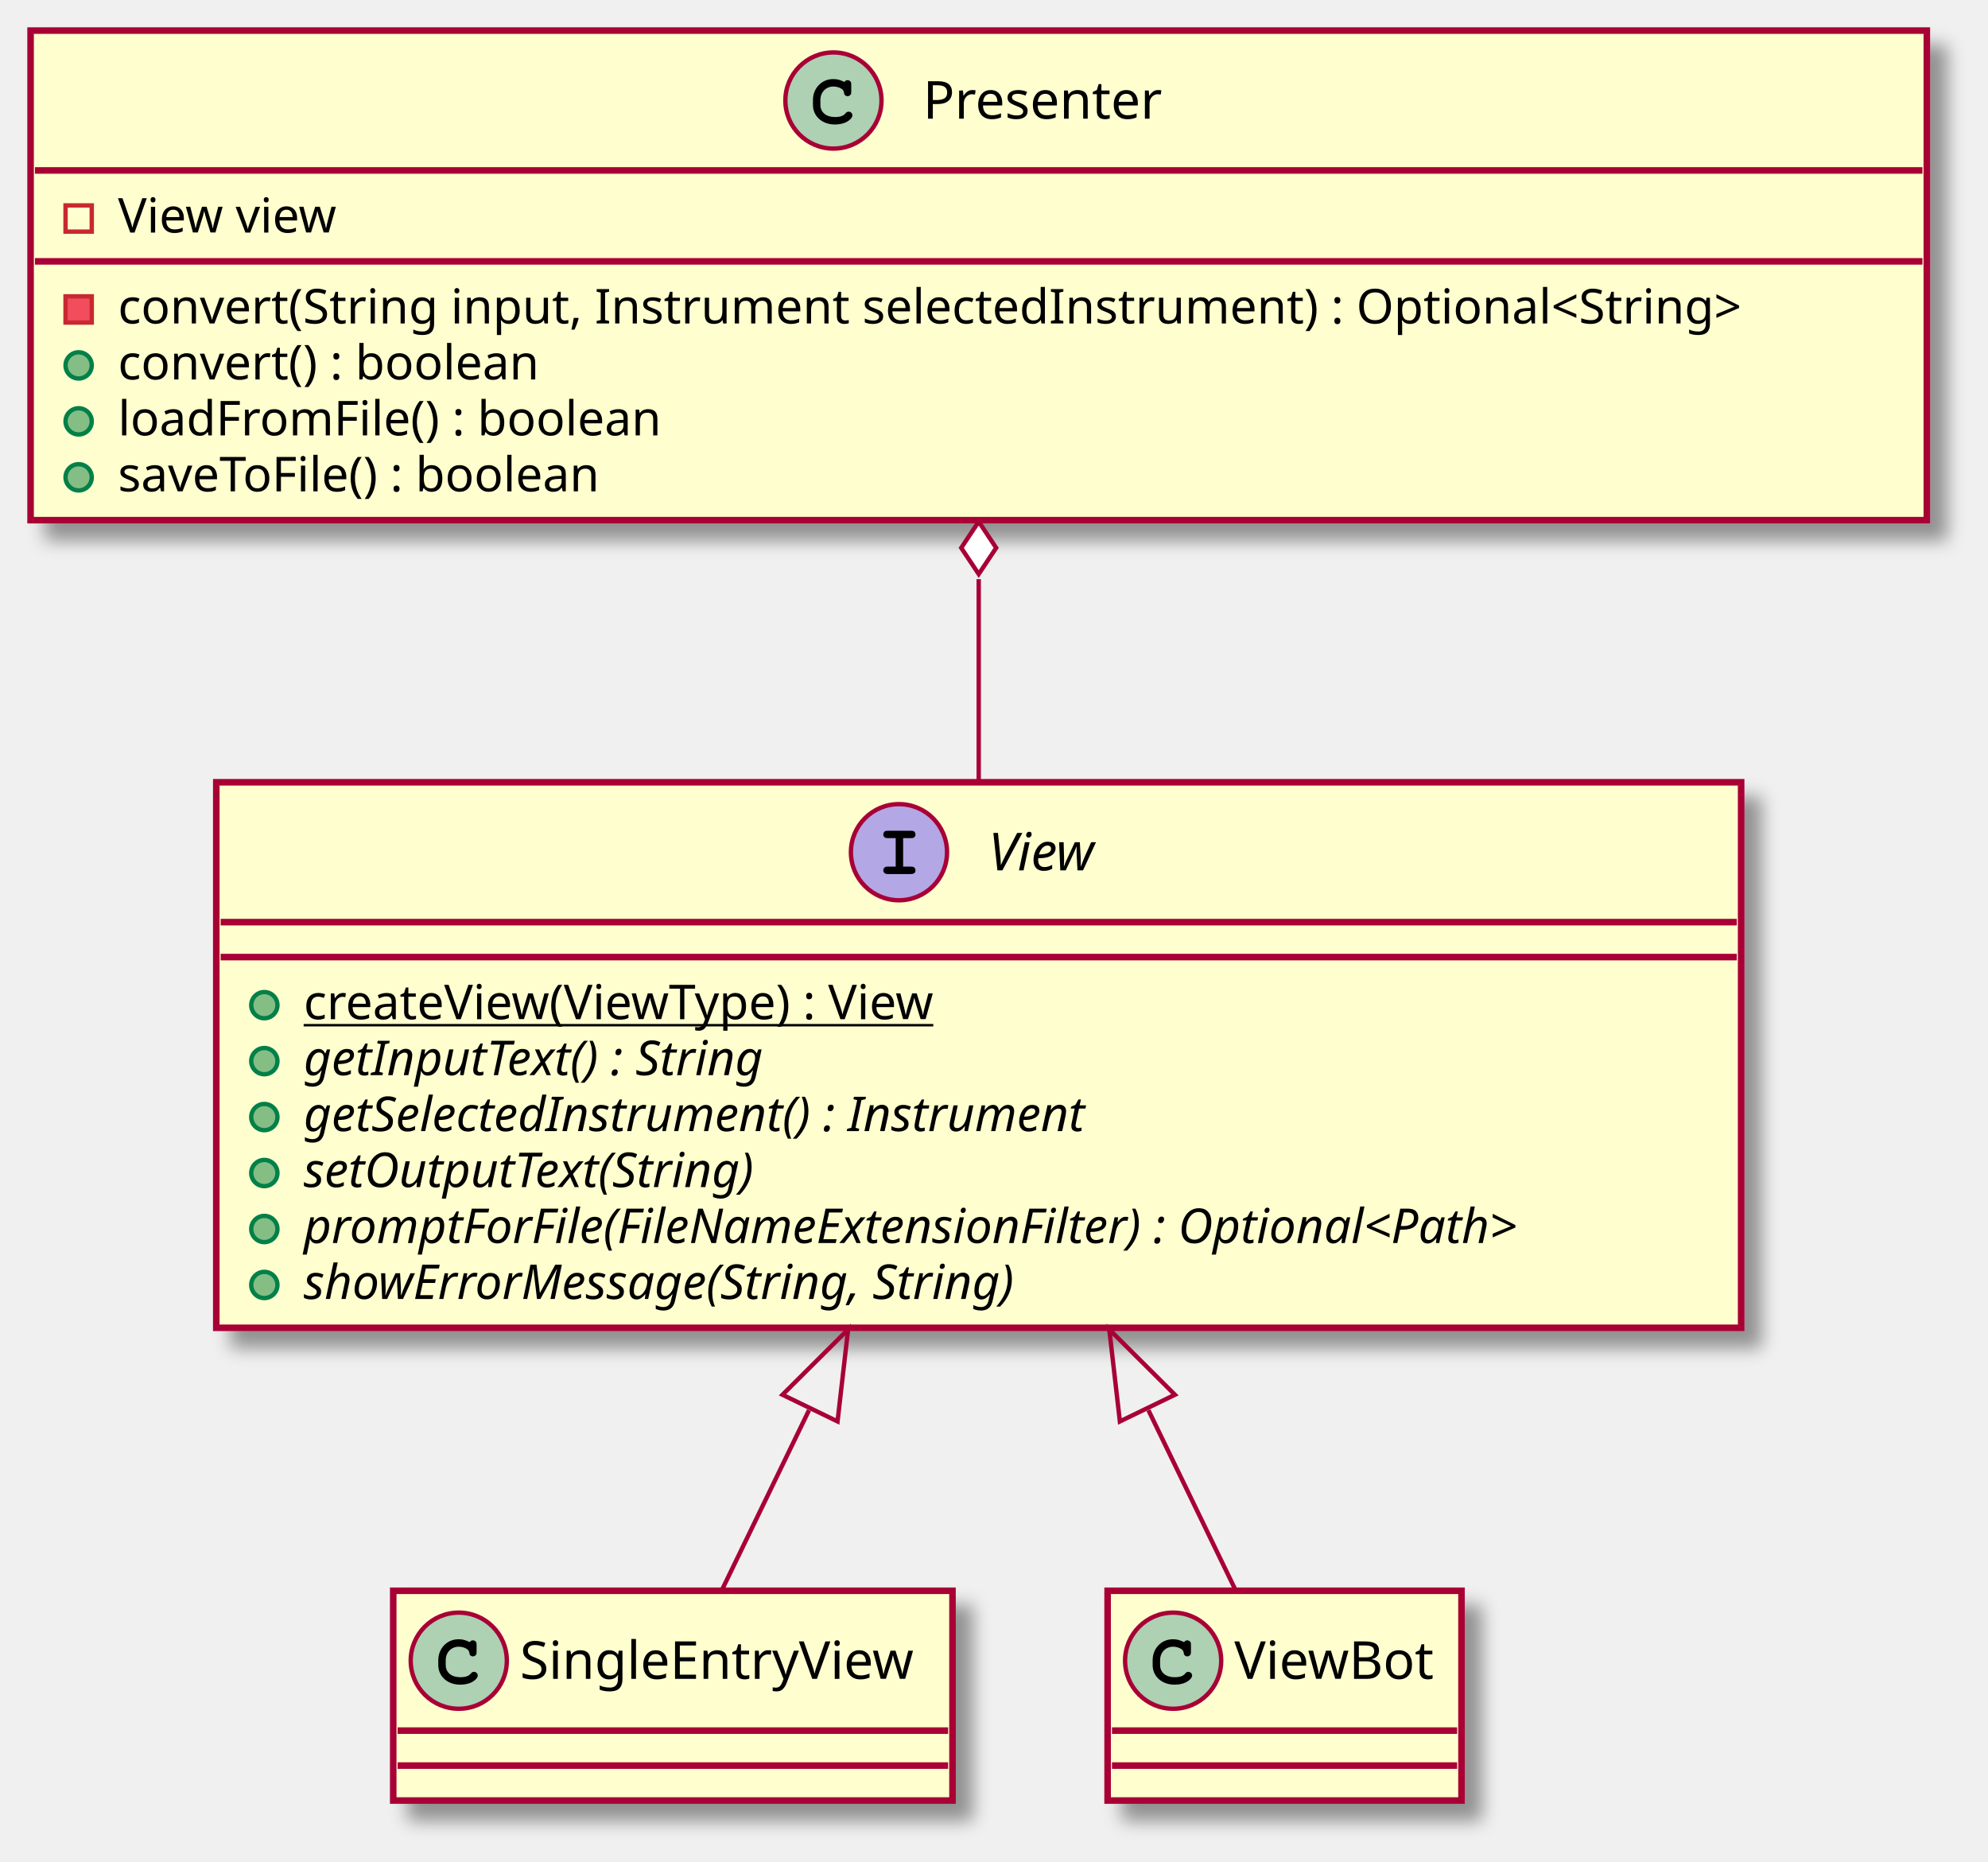
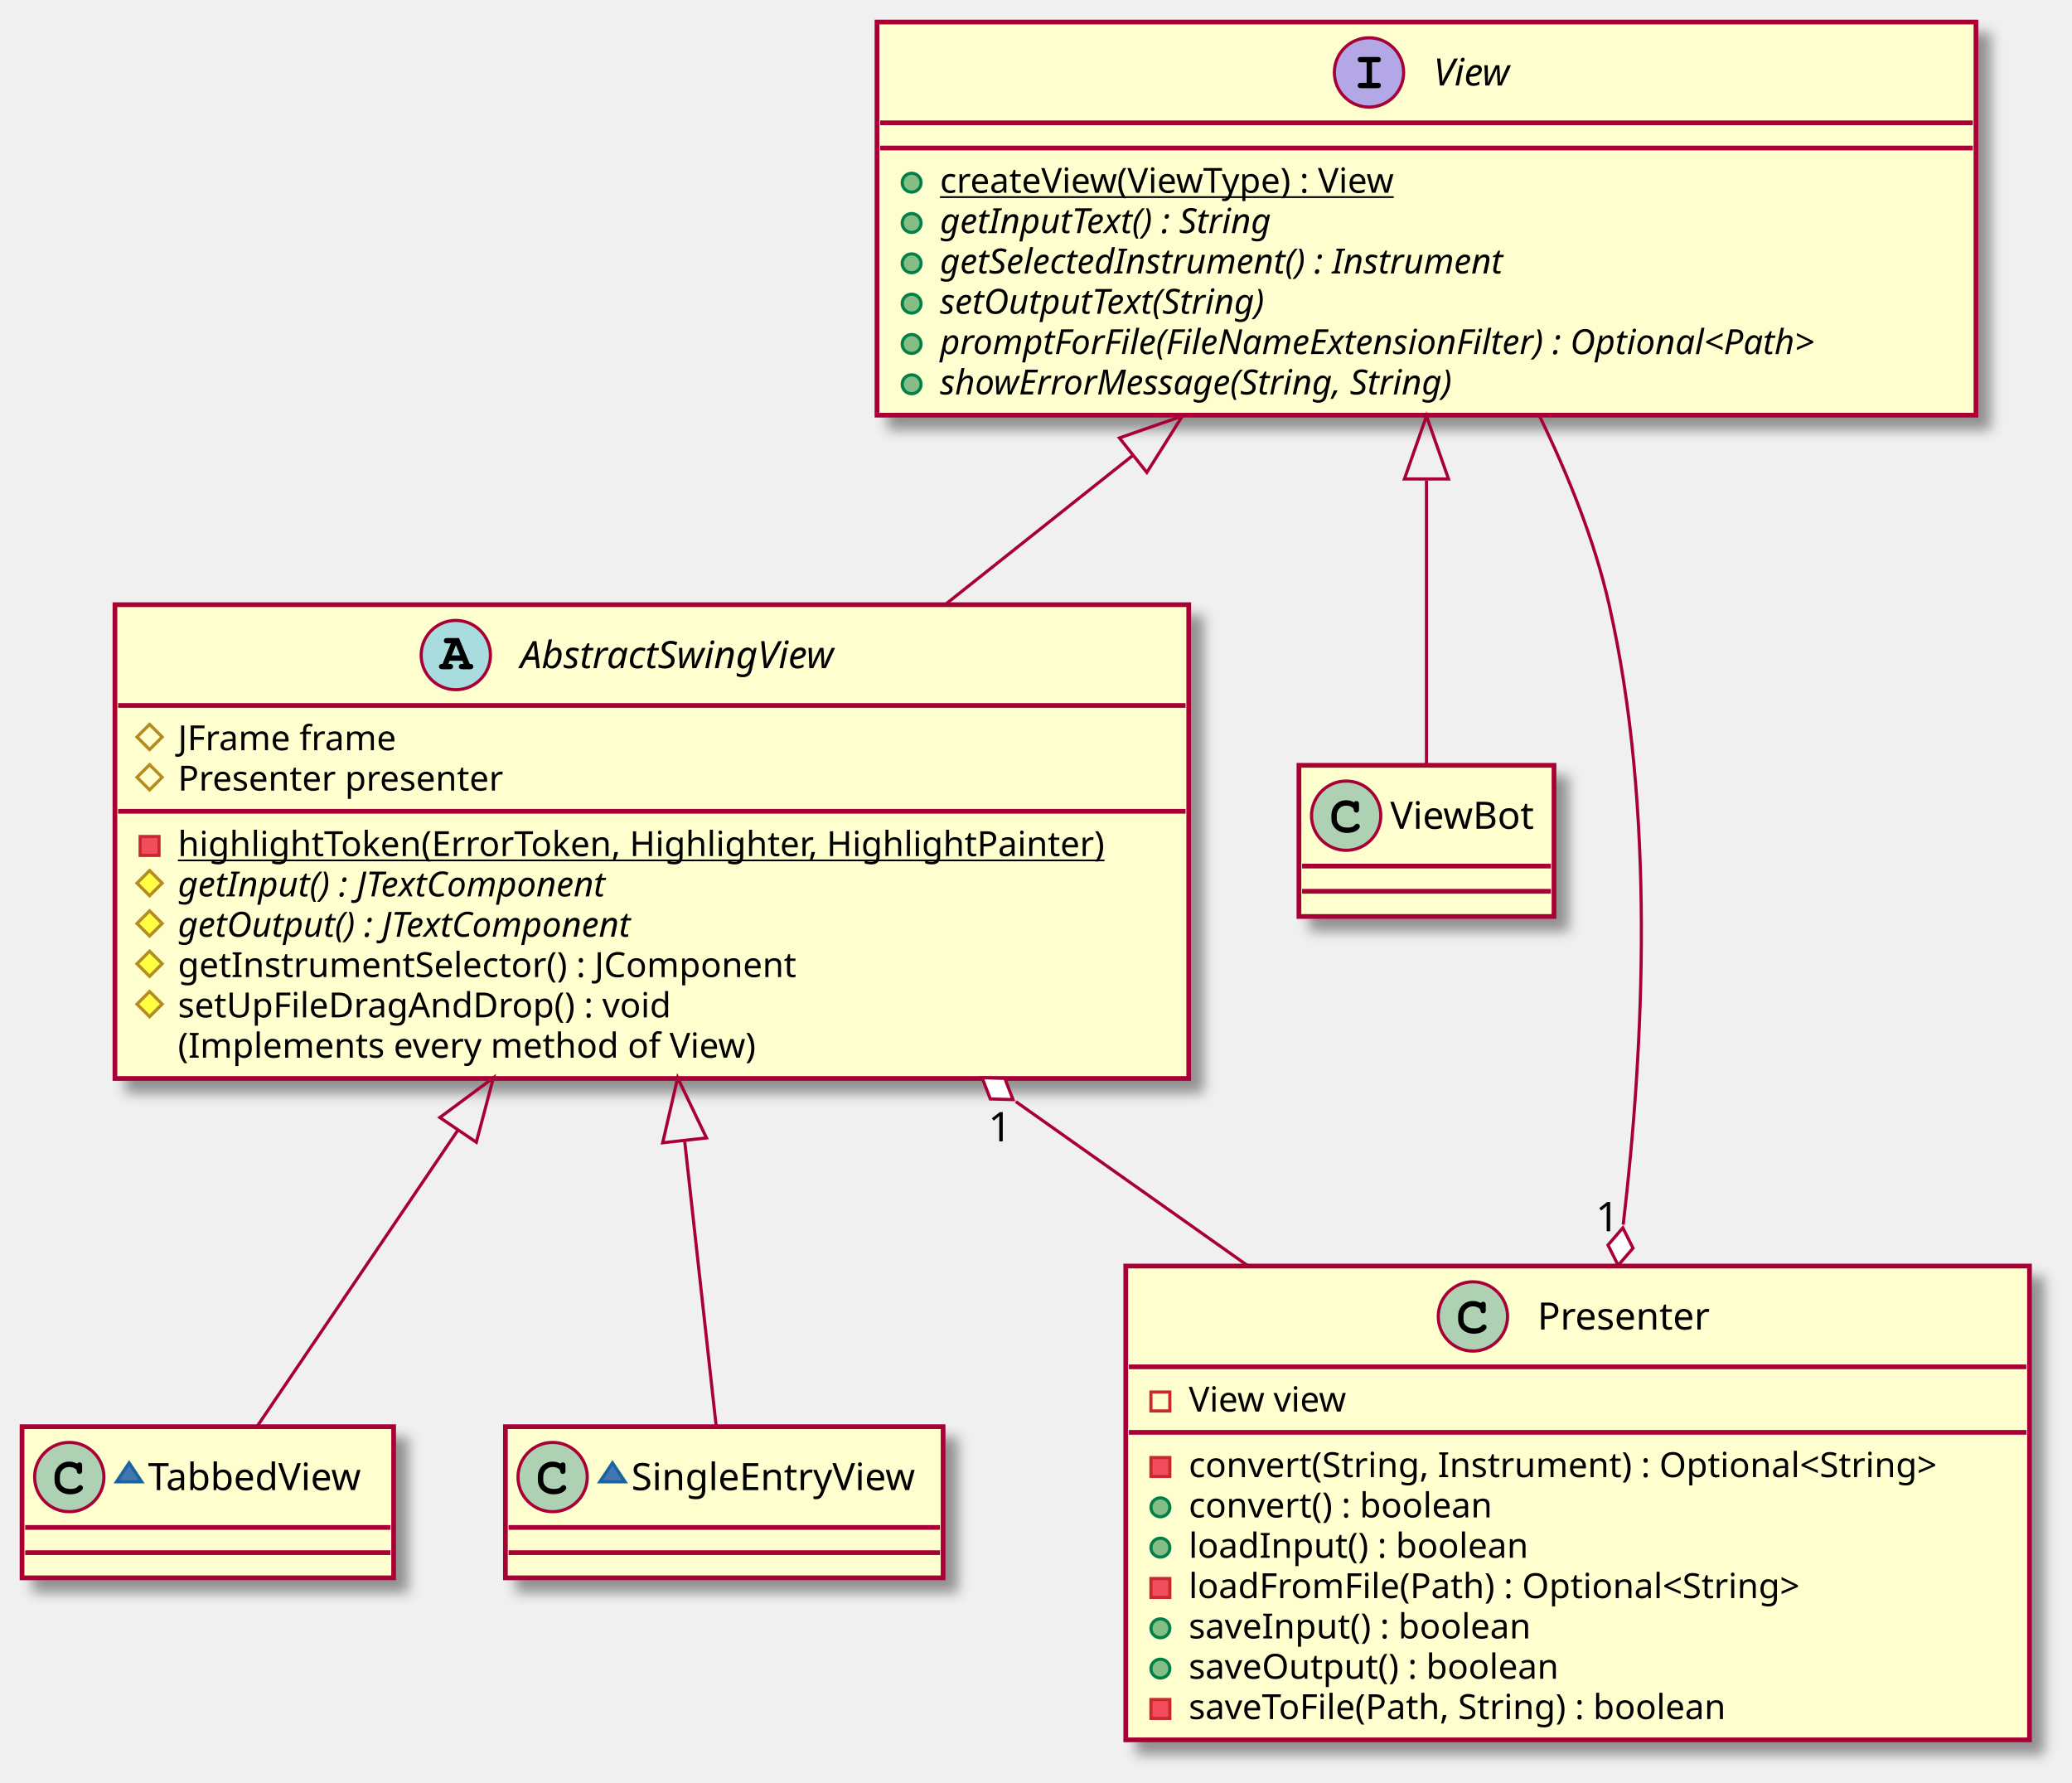
- <svg xmlns="http://www.w3.org/2000/svg" contentScriptType="application/ecmascript" contentStyleType="text/css" height="426px" preserveAspectRatio="none" style="width:455px;height:426px;" version="1.1" viewBox="0 0 455 426" width="455px" zoomAndPan="magnify">
+ <svg xmlns="http://www.w3.org/2000/svg" contentScriptType="application/ecmascript" contentStyleType="text/css" height="566px" preserveAspectRatio="none" style="width:658px;height:566px;" version="1.1" viewBox="0 0 658 566" width="658px" zoomAndPan="magnify">
  <defs>
-     <filter height="300%" id="f1sxzerbrvtb0d" width="300%" x="-1" y="-1">
+     <filter height="300%" id="f1jpte2ub98xr8" width="300%" x="-1" y="-1">
      <feGaussianBlur result="blurOut" stdDeviation="2.0" />
      <feColorMatrix in="blurOut" result="blurOut2" type="matrix" values="0 0 0 0 0 0 0 0 0 0 0 0 0 0 0 0 0 0 .4 0" />
      <feOffset dx="4.0" dy="4.0" in="blurOut2" result="blurOut3" />
      <feBlend in="SourceGraphic" in2="blurOut3" mode="normal" />
    </filter>
  </defs>
  <g>
-     <rect codeLine="1" fill="#FEFECE" filter="url(#f1sxzerbrvtb0d)" height="124.828" id="View" style="stroke:#A80036;stroke-width:1.5;" width="349" x="49.5" y="179" />
-     <ellipse cx="205.75" cy="195" fill="#B4A7E5" rx="11" ry="11" style="stroke:#A80036;stroke-width:1.0;" />
-     <path d="M206.703,191.781 L208.422,191.781 C208.812,191.781 209,191.75 209.125,191.672 C209.391,191.516 209.531,191.234 209.531,190.938 C209.531,190.672 209.422,190.406 209.188,190.234 C209.016,190.125 208.875,190.094 208.422,190.094 L203.281,190.094 C202.844,190.094 202.719,190.109 202.562,190.203 C202.312,190.359 202.156,190.656 202.156,190.938 C202.156,191.219 202.297,191.469 202.516,191.641 C202.672,191.75 202.859,191.781 203.281,191.781 L205,191.781 L205,198.297 L203.281,198.297 C202.844,198.297 202.719,198.312 202.562,198.422 C202.312,198.578 202.156,198.859 202.156,199.156 C202.156,199.406 202.297,199.672 202.516,199.828 C202.672,199.953 202.875,200 203.281,200 L208.422,200 C209.172,200 209.531,199.719 209.531,199.156 C209.531,198.875 209.422,198.625 209.188,198.453 C209.016,198.328 208.875,198.297 208.422,198.297 L206.703,198.297 L206.703,191.781 Z " fill="#000000" />
-     <text fill="#000000" font-family="sans-serif" font-size="12" font-style="italic" lengthAdjust="spacing" textLength="28" x="226.25" y="199.154">View</text>
-     <line style="stroke:#A80036;stroke-width:1.5;" x1="50.5" x2="397.5" y1="211" y2="211" />
-     <line style="stroke:#A80036;stroke-width:1.5;" x1="50.5" x2="397.5" y1="219" y2="219" />
-     <ellipse cx="60.5" cy="230" fill="#84BE84" rx="3" ry="3" style="stroke:#038048;stroke-width:1.0;" />
-     <text fill="#000000" font-family="sans-serif" font-size="11" lengthAdjust="spacing" text-decoration="underline" textLength="169" x="69.5" y="233.21">createView(ViewType) : View</text>
-     <ellipse cx="60.5" cy="242.805" fill="#84BE84" rx="3" ry="3" style="stroke:#038048;stroke-width:1.0;" />
-     <text fill="#000000" font-family="sans-serif" font-size="11" font-style="italic" lengthAdjust="spacing" textLength="124" x="69.5" y="246.015">getInputText() : String</text>
-     <ellipse cx="60.5" cy="255.609" fill="#84BE84" rx="3" ry="3" style="stroke:#038048;stroke-width:1.0;" />
-     <text fill="#000000" font-family="sans-serif" font-size="11" font-style="italic" lengthAdjust="spacing" textLength="208" x="69.5" y="258.82">getSelectedInstrument() : Instrument</text>
-     <ellipse cx="60.5" cy="268.414" fill="#84BE84" rx="3" ry="3" style="stroke:#038048;stroke-width:1.0;" />
-     <text fill="#000000" font-family="sans-serif" font-size="11" font-style="italic" lengthAdjust="spacing" textLength="121" x="69.5" y="271.625">setOutputText(String)</text>
-     <ellipse cx="60.5" cy="281.219" fill="#84BE84" rx="3" ry="3" style="stroke:#038048;stroke-width:1.0;" />
-     <text fill="#000000" font-family="sans-serif" font-size="11" font-style="italic" lengthAdjust="spacing" textLength="323" x="69.5" y="284.429">promptForFile(FileNameExtensionFilter) : Optional&lt;Path&gt;</text>
-     <ellipse cx="60.5" cy="294.023" fill="#84BE84" rx="3" ry="3" style="stroke:#038048;stroke-width:1.0;" />
-     <text fill="#000000" font-family="sans-serif" font-size="11" font-style="italic" lengthAdjust="spacing" textLength="189" x="69.5" y="297.234">showErrorMessage(String, String)</text>
-     <rect codeLine="10" fill="#FEFECE" filter="url(#f1sxzerbrvtb0d)" height="112.023" id="Presenter" style="stroke:#A80036;stroke-width:1.5;" width="434" x="7" y="7" />
-     <ellipse cx="190.75" cy="23" fill="#ADD1B2" rx="11" ry="11" style="stroke:#A80036;stroke-width:1.0;" />
-     <path d="M193.094,18.672 C192.156,18.234 191.562,18.094 190.688,18.094 C188.062,18.094 186.062,20.172 186.062,22.891 L186.062,24.016 C186.062,26.594 188.172,28.484 191.062,28.484 C192.281,28.484 193.438,28.188 194.188,27.641 C194.766,27.234 195.094,26.781 195.094,26.391 C195.094,25.938 194.703,25.547 194.234,25.547 C194.016,25.547 193.812,25.625 193.625,25.812 C193.172,26.297 193.172,26.297 192.984,26.391 C192.562,26.656 191.875,26.781 191.109,26.781 C189.062,26.781 187.766,25.688 187.766,23.984 L187.766,22.891 C187.766,21.109 189.016,19.797 190.75,19.797 C191.328,19.797 191.938,19.953 192.406,20.203 C192.891,20.484 193.062,20.703 193.156,21.109 C193.219,21.516 193.25,21.641 193.391,21.766 C193.531,21.906 193.766,22.016 193.984,22.016 C194.25,22.016 194.516,21.875 194.688,21.656 C194.797,21.5 194.828,21.312 194.828,20.891 L194.828,19.469 C194.828,19.031 194.812,18.906 194.719,18.75 C194.562,18.484 194.281,18.344 193.984,18.344 C193.688,18.344 193.484,18.438 193.266,18.75 L193.094,18.672 Z " fill="#000000" />
-     <text fill="#000000" font-family="sans-serif" font-size="12" lengthAdjust="spacing" textLength="58" x="211.25" y="27.154">Presenter</text>
-     <line style="stroke:#A80036;stroke-width:1.5;" x1="8" x2="440" y1="39" y2="39" />
-     <rect fill="none" height="6" style="stroke:#C82930;stroke-width:1.0;" width="6" x="15" y="47" />
-     <text fill="#000000" font-family="sans-serif" font-size="11" lengthAdjust="spacing" textLength="59" x="27" y="53.21">View view</text>
-     <line style="stroke:#A80036;stroke-width:1.5;" x1="8" x2="440" y1="59.805" y2="59.805" />
-     <rect fill="#F24D5C" height="6" style="stroke:#C82930;stroke-width:1.0;" width="6" x="15" y="67.805" />
-     <text fill="#000000" font-family="sans-serif" font-size="11" lengthAdjust="spacing" textLength="408" x="27" y="74.015">convert(String input, Instrument selectedInstrument) : Optional&lt;String&gt;</text>
-     <ellipse cx="18" cy="83.609" fill="#84BE84" rx="3" ry="3" style="stroke:#038048;stroke-width:1.0;" />
-     <text fill="#000000" font-family="sans-serif" font-size="11" lengthAdjust="spacing" textLength="108" x="27" y="86.82">convert() : boolean</text>
-     <ellipse cx="18" cy="96.414" fill="#84BE84" rx="3" ry="3" style="stroke:#038048;stroke-width:1.0;" />
-     <text fill="#000000" font-family="sans-serif" font-size="11" lengthAdjust="spacing" textLength="137" x="27" y="99.624">loadFromFile() : boolean</text>
-     <ellipse cx="18" cy="109.219" fill="#84BE84" rx="3" ry="3" style="stroke:#038048;stroke-width:1.0;" />
-     <text fill="#000000" font-family="sans-serif" font-size="11" lengthAdjust="spacing" textLength="127" x="27" y="112.429">saveToFile() : boolean</text>
-     <rect fill="#FEFECE" filter="url(#f1sxzerbrvtb0d)" height="48" id="SingleEntryView" style="stroke:#A80036;stroke-width:1.5;" width="128" x="90" y="364" />
-     <ellipse cx="105" cy="380" fill="#ADD1B2" rx="11" ry="11" style="stroke:#A80036;stroke-width:1.0;" />
-     <path d="M107.344,375.672 C106.406,375.234 105.812,375.094 104.938,375.094 C102.312,375.094 100.312,377.172 100.312,379.891 L100.312,381.016 C100.312,383.594 102.422,385.484 105.312,385.484 C106.531,385.484 107.688,385.188 108.438,384.641 C109.016,384.234 109.344,383.781 109.344,383.391 C109.344,382.938 108.953,382.547 108.484,382.547 C108.266,382.547 108.062,382.625 107.875,382.812 C107.422,383.297 107.422,383.297 107.234,383.391 C106.812,383.656 106.125,383.781 105.359,383.781 C103.312,383.781 102.016,382.688 102.016,380.984 L102.016,379.891 C102.016,378.109 103.266,376.797 105,376.797 C105.578,376.797 106.188,376.953 106.656,377.203 C107.141,377.484 107.312,377.703 107.406,378.109 C107.469,378.516 107.5,378.641 107.641,378.766 C107.781,378.906 108.016,379.016 108.234,379.016 C108.5,379.016 108.766,378.875 108.938,378.656 C109.047,378.5 109.078,378.312 109.078,377.891 L109.078,376.469 C109.078,376.031 109.062,375.906 108.969,375.75 C108.812,375.484 108.531,375.344 108.234,375.344 C107.938,375.344 107.734,375.438 107.516,375.75 L107.344,375.672 Z " fill="#000000" />
-     <text fill="#000000" font-family="sans-serif" font-size="12" lengthAdjust="spacing" textLength="96" x="119" y="384.154">SingleEntryView</text>
-     <line style="stroke:#A80036;stroke-width:1.5;" x1="91" x2="217" y1="396" y2="396" />
-     <line style="stroke:#A80036;stroke-width:1.5;" x1="91" x2="217" y1="404" y2="404" />
-     <rect fill="#FEFECE" filter="url(#f1sxzerbrvtb0d)" height="48" id="ViewBot" style="stroke:#A80036;stroke-width:1.5;" width="81" x="253.5" y="364" />
-     <ellipse cx="268.5" cy="380" fill="#ADD1B2" rx="11" ry="11" style="stroke:#A80036;stroke-width:1.0;" />
-     <path d="M270.844,375.672 C269.906,375.234 269.312,375.094 268.438,375.094 C265.812,375.094 263.812,377.172 263.812,379.891 L263.812,381.016 C263.812,383.594 265.922,385.484 268.812,385.484 C270.031,385.484 271.188,385.188 271.938,384.641 C272.516,384.234 272.844,383.781 272.844,383.391 C272.844,382.938 272.453,382.547 271.984,382.547 C271.766,382.547 271.562,382.625 271.375,382.812 C270.922,383.297 270.922,383.297 270.734,383.391 C270.312,383.656 269.625,383.781 268.859,383.781 C266.812,383.781 265.516,382.688 265.516,380.984 L265.516,379.891 C265.516,378.109 266.766,376.797 268.5,376.797 C269.078,376.797 269.688,376.953 270.156,377.203 C270.641,377.484 270.812,377.703 270.906,378.109 C270.969,378.516 271,378.641 271.141,378.766 C271.281,378.906 271.516,379.016 271.734,379.016 C272,379.016 272.266,378.875 272.438,378.656 C272.547,378.5 272.578,378.312 272.578,377.891 L272.578,376.469 C272.578,376.031 272.562,375.906 272.469,375.75 C272.312,375.484 272.031,375.344 271.734,375.344 C271.438,375.344 271.234,375.438 271.016,375.75 L270.844,375.672 Z " fill="#000000" />
-     <text fill="#000000" font-family="sans-serif" font-size="12" lengthAdjust="spacing" textLength="49" x="282.5" y="384.154">ViewBot</text>
-     <line style="stroke:#A80036;stroke-width:1.5;" x1="254.5" x2="333.5" y1="396" y2="396" />
-     <line style="stroke:#A80036;stroke-width:1.5;" x1="254.5" x2="333.5" y1="404" y2="404" />
-     <path codeLine="19" d="M224,132.524 C224,147.801 224,163.909 224,178.888 " fill="none" id="Presenter-backto-View" style="stroke:#A80036;stroke-width:1.0;" />
-     <polygon fill="#FFFFFF" points="224,119.361,220,125.361,224,131.361,228,125.361,224,119.361" style="stroke:#A80036;stroke-width:1.0;" />
-     <path codeLine="20" d="M185.154,322.689 C177.832,337.803 170.738,352.449 165.173,363.936 " fill="none" id="View-backto-SingleEntryView" style="stroke:#A80036;stroke-width:1.0;" />
-     <polygon fill="none" points="179.092,319.148,194.111,304.2,191.691,325.251,179.092,319.148" style="stroke:#A80036;stroke-width:1.0;" />
-     <path codeLine="21" d="M262.846,322.689 C270.168,337.803 277.262,352.449 282.827,363.936 " fill="none" id="View-backto-ViewBot" style="stroke:#A80036;stroke-width:1.0;" />
-     <polygon fill="none" points="256.309,325.251,253.889,304.2,268.908,319.148,256.309,325.251" style="stroke:#A80036;stroke-width:1.0;" />
+     <rect codeLine="1" fill="#FEFECE" filter="url(#f1jpte2ub98xr8)" height="124.828" id="View" style="stroke:#A80036;stroke-width:1.5;" width="349" x="278.5" y="7" />
+     <ellipse cx="434.75" cy="23" fill="#B4A7E5" rx="11" ry="11" style="stroke:#A80036;stroke-width:1.0;" />
+     <path d="M435.703,19.781 L437.422,19.781 C437.812,19.781 438,19.75 438.125,19.672 C438.391,19.516 438.531,19.234 438.531,18.938 C438.531,18.672 438.422,18.406 438.188,18.234 C438.016,18.125 437.875,18.094 437.422,18.094 L432.281,18.094 C431.844,18.094 431.719,18.109 431.562,18.203 C431.312,18.359 431.156,18.656 431.156,18.938 C431.156,19.219 431.297,19.469 431.516,19.641 C431.672,19.75 431.859,19.781 432.281,19.781 L434,19.781 L434,26.297 L432.281,26.297 C431.844,26.297 431.719,26.312 431.562,26.422 C431.312,26.578 431.156,26.859 431.156,27.156 C431.156,27.406 431.297,27.672 431.516,27.828 C431.672,27.953 431.875,28 432.281,28 L437.422,28 C438.172,28 438.531,27.719 438.531,27.156 C438.531,26.875 438.422,26.625 438.188,26.453 C438.016,26.328 437.875,26.297 437.422,26.297 L435.703,26.297 L435.703,19.781 Z " fill="#000000" />
+     <text fill="#000000" font-family="sans-serif" font-size="12" font-style="italic" lengthAdjust="spacing" textLength="28" x="455.25" y="27.154">View</text>
+     <line style="stroke:#A80036;stroke-width:1.5;" x1="279.5" x2="626.5" y1="39" y2="39" />
+     <line style="stroke:#A80036;stroke-width:1.5;" x1="279.5" x2="626.5" y1="47" y2="47" />
+     <ellipse cx="289.5" cy="58" fill="#84BE84" rx="3" ry="3" style="stroke:#038048;stroke-width:1.0;" />
+     <text fill="#000000" font-family="sans-serif" font-size="11" lengthAdjust="spacing" text-decoration="underline" textLength="169" x="298.5" y="61.21">createView(ViewType) : View</text>
+     <ellipse cx="289.5" cy="70.805" fill="#84BE84" rx="3" ry="3" style="stroke:#038048;stroke-width:1.0;" />
+     <text fill="#000000" font-family="sans-serif" font-size="11" font-style="italic" lengthAdjust="spacing" textLength="124" x="298.5" y="74.015">getInputText() : String</text>
+     <ellipse cx="289.5" cy="83.609" fill="#84BE84" rx="3" ry="3" style="stroke:#038048;stroke-width:1.0;" />
+     <text fill="#000000" font-family="sans-serif" font-size="11" font-style="italic" lengthAdjust="spacing" textLength="208" x="298.5" y="86.82">getSelectedInstrument() : Instrument</text>
+     <ellipse cx="289.5" cy="96.414" fill="#84BE84" rx="3" ry="3" style="stroke:#038048;stroke-width:1.0;" />
+     <text fill="#000000" font-family="sans-serif" font-size="11" font-style="italic" lengthAdjust="spacing" textLength="121" x="298.5" y="99.624">setOutputText(String)</text>
+     <ellipse cx="289.5" cy="109.219" fill="#84BE84" rx="3" ry="3" style="stroke:#038048;stroke-width:1.0;" />
+     <text fill="#000000" font-family="sans-serif" font-size="11" font-style="italic" lengthAdjust="spacing" textLength="323" x="298.5" y="112.429">promptForFile(FileNameExtensionFilter) : Optional&lt;Path&gt;</text>
+     <ellipse cx="289.5" cy="122.023" fill="#84BE84" rx="3" ry="3" style="stroke:#038048;stroke-width:1.0;" />
+     <text fill="#000000" font-family="sans-serif" font-size="11" font-style="italic" lengthAdjust="spacing" textLength="189" x="298.5" y="125.234">showErrorMessage(String, String)</text>
+     <rect codeLine="10" fill="#FEFECE" filter="url(#f1jpte2ub98xr8)" height="150.438" id="Presenter" style="stroke:#A80036;stroke-width:1.5;" width="287" x="357.5" y="402" />
+     <ellipse cx="467.75" cy="418" fill="#ADD1B2" rx="11" ry="11" style="stroke:#A80036;stroke-width:1.0;" />
+     <path d="M470.094,413.672 C469.156,413.234 468.562,413.094 467.688,413.094 C465.062,413.094 463.062,415.172 463.062,417.891 L463.062,419.016 C463.062,421.594 465.172,423.484 468.062,423.484 C469.281,423.484 470.438,423.188 471.188,422.641 C471.766,422.234 472.094,421.781 472.094,421.391 C472.094,420.938 471.703,420.547 471.234,420.547 C471.016,420.547 470.812,420.625 470.625,420.812 C470.172,421.297 470.172,421.297 469.984,421.391 C469.562,421.656 468.875,421.781 468.109,421.781 C466.062,421.781 464.766,420.688 464.766,418.984 L464.766,417.891 C464.766,416.109 466.016,414.797 467.75,414.797 C468.328,414.797 468.938,414.953 469.406,415.203 C469.891,415.484 470.062,415.703 470.156,416.109 C470.219,416.516 470.25,416.641 470.391,416.766 C470.531,416.906 470.766,417.016 470.984,417.016 C471.25,417.016 471.516,416.875 471.688,416.656 C471.797,416.5 471.828,416.312 471.828,415.891 L471.828,414.469 C471.828,414.031 471.812,413.906 471.719,413.75 C471.562,413.484 471.281,413.344 470.984,413.344 C470.688,413.344 470.484,413.438 470.266,413.75 L470.094,413.672 Z " fill="#000000" />
+     <text fill="#000000" font-family="sans-serif" font-size="12" lengthAdjust="spacing" textLength="58" x="488.25" y="422.154">Presenter</text>
+     <line style="stroke:#A80036;stroke-width:1.5;" x1="358.5" x2="643.5" y1="434" y2="434" />
+     <rect fill="none" height="6" style="stroke:#C82930;stroke-width:1.0;" width="6" x="365.5" y="442" />
+     <text fill="#000000" font-family="sans-serif" font-size="11" lengthAdjust="spacing" textLength="59" x="377.5" y="448.21">View view</text>
+     <line style="stroke:#A80036;stroke-width:1.5;" x1="358.5" x2="643.5" y1="454.805" y2="454.805" />
+     <rect fill="#F24D5C" height="6" style="stroke:#C82930;stroke-width:1.0;" width="6" x="365.5" y="462.805" />
+     <text fill="#000000" font-family="sans-serif" font-size="11" lengthAdjust="spacing" textLength="261" x="377.5" y="469.015">convert(String, Instrument) : Optional&lt;String&gt;</text>
+     <ellipse cx="368.5" cy="478.609" fill="#84BE84" rx="3" ry="3" style="stroke:#038048;stroke-width:1.0;" />
+     <text fill="#000000" font-family="sans-serif" font-size="11" lengthAdjust="spacing" textLength="108" x="377.5" y="481.82">convert() : boolean</text>
+     <ellipse cx="368.5" cy="491.414" fill="#84BE84" rx="3" ry="3" style="stroke:#038048;stroke-width:1.0;" />
+     <text fill="#000000" font-family="sans-serif" font-size="11" lengthAdjust="spacing" textLength="117" x="377.5" y="494.625">loadInput() : boolean</text>
+     <rect fill="#F24D5C" height="6" style="stroke:#C82930;stroke-width:1.0;" width="6" x="365.5" y="501.219" />
+     <text fill="#000000" font-family="sans-serif" font-size="11" lengthAdjust="spacing" textLength="213" x="377.5" y="507.429">loadFromFile(Path) : Optional&lt;String&gt;</text>
+     <ellipse cx="368.5" cy="517.023" fill="#84BE84" rx="3" ry="3" style="stroke:#038048;stroke-width:1.0;" />
+     <text fill="#000000" font-family="sans-serif" font-size="11" lengthAdjust="spacing" textLength="121" x="377.5" y="520.234">saveInput() : boolean</text>
+     <ellipse cx="368.5" cy="529.828" fill="#84BE84" rx="3" ry="3" style="stroke:#038048;stroke-width:1.0;" />
+     <text fill="#000000" font-family="sans-serif" font-size="11" lengthAdjust="spacing" textLength="131" x="377.5" y="533.039">saveOutput() : boolean</text>
+     <rect fill="#F24D5C" height="6" style="stroke:#C82930;stroke-width:1.0;" width="6" x="365.5" y="539.633" />
+     <text fill="#000000" font-family="sans-serif" font-size="11" lengthAdjust="spacing" textLength="191" x="377.5" y="545.843">saveToFile(Path, String) : boolean</text>
+     <rect codeLine="22" fill="#FEFECE" filter="url(#f1jpte2ub98xr8)" height="150.438" id="AbstractSwingView" style="stroke:#A80036;stroke-width:1.5;" width="341" x="36.5" y="192" />
+     <ellipse cx="144.75" cy="208" fill="#A9DCDF" rx="11" ry="11" style="stroke:#A80036;stroke-width:1.0;" />
+     <path d="M146.828,209.812 L147.219,210.797 L146.828,210.797 C146.375,210.797 146.266,210.812 146.109,210.922 C145.859,211.078 145.703,211.359 145.703,211.656 C145.703,211.922 145.844,212.172 146.062,212.328 C146.203,212.453 146.406,212.5 146.828,212.5 L149.188,212.5 C149.547,212.5 149.766,212.469 149.906,212.375 C150.156,212.234 150.312,211.938 150.312,211.656 C150.312,211.375 150.172,211.125 149.953,210.969 C149.781,210.828 149.625,210.797 149.156,210.797 L145.766,202.594 L142.094,202.594 C141.641,202.594 141.516,202.609 141.359,202.703 C141.109,202.875 140.953,203.156 140.953,203.438 C140.953,203.719 141.094,203.969 141.312,204.141 C141.484,204.25 141.656,204.281 142.094,204.281 L143.172,204.281 L140.531,210.797 C140.109,210.797 139.953,210.812 139.797,210.922 C139.547,211.078 139.391,211.359 139.391,211.656 C139.391,212.219 139.766,212.5 140.516,212.5 L142.781,212.5 C143.141,212.5 143.359,212.469 143.484,212.375 C143.75,212.234 143.891,211.938 143.891,211.656 C143.891,211.375 143.766,211.125 143.547,210.953 C143.375,210.828 143.234,210.797 142.781,210.797 L142.391,210.797 L142.781,209.812 L146.828,209.812 Z M146.125,208.109 L143.453,208.109 L144.797,204.844 L146.125,208.109 Z " fill="#000000" />
+     <text fill="#000000" font-family="sans-serif" font-size="12" font-style="italic" lengthAdjust="spacing" textLength="116" x="165.25" y="212.154">AbstractSwingView</text>
+     <line style="stroke:#A80036;stroke-width:1.5;" x1="37.5" x2="376.5" y1="224" y2="224" />
+     <polygon fill="none" points="47.5,230,51.5,234,47.5,238,43.5,234" style="stroke:#B38D22;stroke-width:1.0;" />
+     <text fill="#000000" font-family="sans-serif" font-size="11" lengthAdjust="spacing" textLength="77" x="56.5" y="238.21">JFrame frame</text>
+     <polygon fill="none" points="47.5,242.805,51.5,246.805,47.5,250.805,43.5,246.805" style="stroke:#B38D22;stroke-width:1.0;" />
+     <text fill="#000000" font-family="sans-serif" font-size="11" lengthAdjust="spacing" textLength="115" x="56.5" y="251.015">Presenter presenter</text>
+     <line style="stroke:#A80036;stroke-width:1.5;" x1="37.5" x2="376.5" y1="257.609" y2="257.609" />
+     <rect fill="#F24D5C" height="6" style="stroke:#C82930;stroke-width:1.0;" width="6" x="44.5" y="265.609" />
+     <text fill="#000000" font-family="sans-serif" font-size="11" lengthAdjust="spacing" text-decoration="underline" textLength="315" x="56.5" y="271.82">highlightToken(ErrorToken, Highlighter, HighlightPainter)</text>
+     <polygon fill="#FFFF44" points="47.5,276.414,51.5,280.414,47.5,284.414,43.5,280.414" style="stroke:#B38D22;stroke-width:1.0;" />
+     <text fill="#000000" font-family="sans-serif" font-size="11" font-style="italic" lengthAdjust="spacing" textLength="159" x="56.5" y="284.625">getInput() : JTextComponent</text>
+     <polygon fill="#FFFF44" points="47.5,289.219,51.5,293.219,47.5,297.219,43.5,293.219" style="stroke:#B38D22;stroke-width:1.0;" />
+     <text fill="#000000" font-family="sans-serif" font-size="11" font-style="italic" lengthAdjust="spacing" textLength="169" x="56.5" y="297.429">getOutput() : JTextComponent</text>
+     <polygon fill="#FFFF44" points="47.5,302.023,51.5,306.023,47.5,310.023,43.5,306.023" style="stroke:#B38D22;stroke-width:1.0;" />
+     <text fill="#000000" font-family="sans-serif" font-size="11" lengthAdjust="spacing" textLength="216" x="56.5" y="310.234">getInstrumentSelector() : JComponent</text>
+     <polygon fill="#FFFF44" points="47.5,314.828,51.5,318.828,47.5,322.828,43.5,318.828" style="stroke:#B38D22;stroke-width:1.0;" />
+     <text fill="#000000" font-family="sans-serif" font-size="11" lengthAdjust="spacing" textLength="172" x="56.5" y="323.039">setUpFileDragAndDrop() : void</text>
+     <text fill="#000000" font-family="sans-serif" font-size="11" lengthAdjust="spacing" textLength="209" x="56.5" y="335.843">(Implements every method of View)</text>
+     <rect codeLine="34" fill="#FEFECE" filter="url(#f1jpte2ub98xr8)" height="48" id="TabbedView" style="stroke:#A80036;stroke-width:1.5;" width="118" x="7" y="453" />
+     <ellipse cx="22" cy="469" fill="#ADD1B2" rx="11" ry="11" style="stroke:#A80036;stroke-width:1.0;" />
+     <path d="M24.344,464.672 C23.406,464.234 22.812,464.094 21.938,464.094 C19.312,464.094 17.312,466.172 17.312,468.891 L17.312,470.016 C17.312,472.594 19.422,474.484 22.312,474.484 C23.531,474.484 24.688,474.188 25.438,473.641 C26.016,473.234 26.344,472.781 26.344,472.391 C26.344,471.938 25.953,471.547 25.484,471.547 C25.266,471.547 25.062,471.625 24.875,471.812 C24.422,472.297 24.422,472.297 24.234,472.391 C23.812,472.656 23.125,472.781 22.359,472.781 C20.312,472.781 19.016,471.688 19.016,469.984 L19.016,468.891 C19.016,467.109 20.266,465.797 22,465.797 C22.578,465.797 23.188,465.953 23.656,466.203 C24.141,466.484 24.312,466.703 24.406,467.109 C24.469,467.516 24.5,467.641 24.641,467.766 C24.781,467.906 25.016,468.016 25.234,468.016 C25.5,468.016 25.766,467.875 25.938,467.656 C26.047,467.5 26.078,467.312 26.078,466.891 L26.078,465.469 C26.078,465.031 26.062,464.906 25.969,464.75 C25.812,464.484 25.531,464.344 25.234,464.344 C24.938,464.344 24.734,464.438 24.516,464.75 L24.344,464.672 Z " fill="#000000" />
+     <polygon fill="#4177AF" points="41,464.5,37,470.5,45,470.5" style="stroke:#1963A0;stroke-width:1.0;" />
+     <text fill="#000000" font-family="sans-serif" font-size="12" lengthAdjust="spacing" textLength="75" x="47" y="473.154">TabbedView</text>
+     <line style="stroke:#A80036;stroke-width:1.5;" x1="8" x2="124" y1="485" y2="485" />
+     <line style="stroke:#A80036;stroke-width:1.5;" x1="8" x2="124" y1="493" y2="493" />
+     <rect codeLine="36" fill="#FEFECE" filter="url(#f1jpte2ub98xr8)" height="48" id="SingleEntryView" style="stroke:#A80036;stroke-width:1.5;" width="139" x="160.5" y="453" />
+     <ellipse cx="175.5" cy="469" fill="#ADD1B2" rx="11" ry="11" style="stroke:#A80036;stroke-width:1.0;" />
+     <path d="M177.844,464.672 C176.906,464.234 176.312,464.094 175.438,464.094 C172.812,464.094 170.812,466.172 170.812,468.891 L170.812,470.016 C170.812,472.594 172.922,474.484 175.812,474.484 C177.031,474.484 178.188,474.188 178.938,473.641 C179.516,473.234 179.844,472.781 179.844,472.391 C179.844,471.938 179.453,471.547 178.984,471.547 C178.766,471.547 178.562,471.625 178.375,471.812 C177.922,472.297 177.922,472.297 177.734,472.391 C177.312,472.656 176.625,472.781 175.859,472.781 C173.812,472.781 172.516,471.688 172.516,469.984 L172.516,468.891 C172.516,467.109 173.766,465.797 175.5,465.797 C176.078,465.797 176.688,465.953 177.156,466.203 C177.641,466.484 177.812,466.703 177.906,467.109 C177.969,467.516 178,467.641 178.141,467.766 C178.281,467.906 178.516,468.016 178.734,468.016 C179,468.016 179.266,467.875 179.438,467.656 C179.547,467.5 179.578,467.312 179.578,466.891 L179.578,465.469 C179.578,465.031 179.562,464.906 179.469,464.75 C179.312,464.484 179.031,464.344 178.734,464.344 C178.438,464.344 178.234,464.438 178.016,464.75 L177.844,464.672 Z " fill="#000000" />
+     <polygon fill="#4177AF" points="194.5,464.5,190.5,470.5,198.5,470.5" style="stroke:#1963A0;stroke-width:1.0;" />
+     <text fill="#000000" font-family="sans-serif" font-size="12" lengthAdjust="spacing" textLength="96" x="200.5" y="473.154">SingleEntryView</text>
+     <line style="stroke:#A80036;stroke-width:1.5;" x1="161.5" x2="298.5" y1="485" y2="485" />
+     <line style="stroke:#A80036;stroke-width:1.5;" x1="161.5" x2="298.5" y1="493" y2="493" />
+     <rect fill="#FEFECE" filter="url(#f1jpte2ub98xr8)" height="48" id="ViewBot" style="stroke:#A80036;stroke-width:1.5;" width="81" x="412.5" y="243" />
+     <ellipse cx="427.5" cy="259" fill="#ADD1B2" rx="11" ry="11" style="stroke:#A80036;stroke-width:1.0;" />
+     <path d="M429.844,254.672 C428.906,254.234 428.312,254.094 427.438,254.094 C424.812,254.094 422.812,256.172 422.812,258.891 L422.812,260.016 C422.812,262.594 424.922,264.484 427.812,264.484 C429.031,264.484 430.188,264.188 430.938,263.641 C431.516,263.234 431.844,262.781 431.844,262.391 C431.844,261.938 431.453,261.547 430.984,261.547 C430.766,261.547 430.562,261.625 430.375,261.812 C429.922,262.297 429.922,262.297 429.734,262.391 C429.312,262.656 428.625,262.781 427.859,262.781 C425.812,262.781 424.516,261.688 424.516,259.984 L424.516,258.891 C424.516,257.109 425.766,255.797 427.5,255.797 C428.078,255.797 428.688,255.953 429.156,256.203 C429.641,256.484 429.812,256.703 429.906,257.109 C429.969,257.516 430,257.641 430.141,257.766 C430.281,257.906 430.516,258.016 430.734,258.016 C431,258.016 431.266,257.875 431.438,257.656 C431.547,257.5 431.578,257.312 431.578,256.891 L431.578,255.469 C431.578,255.031 431.562,254.906 431.469,254.75 C431.312,254.484 431.031,254.344 430.734,254.344 C430.438,254.344 430.234,254.438 430.016,254.75 L429.844,254.672 Z " fill="#000000" />
+     <text fill="#000000" font-family="sans-serif" font-size="12" lengthAdjust="spacing" textLength="49" x="441.5" y="263.154">ViewBot</text>
+     <line style="stroke:#A80036;stroke-width:1.5;" x1="413.5" x2="492.5" y1="275" y2="275" />
+     <line style="stroke:#A80036;stroke-width:1.5;" x1="413.5" x2="492.5" y1="283" y2="283" />
+     <path codeLine="39" d="M515.485,388.862 C522.137,332.109 525.683,256.84 511,192 C506.406,171.711 497.996,150.844 488.978,132.253 " fill="none" id="Presenter-backto-View" style="stroke:#A80036;stroke-width:1.0;" />
+     <polygon fill="#FFFFFF" points="513.882,401.773,518.591,396.312,515.36,389.864,510.652,395.326,513.882,401.773" style="stroke:#A80036;stroke-width:1.0;" />
+     <text fill="#000000" font-family="sans-serif" font-size="13" lengthAdjust="spacing" textLength="8" x="506.729" y="390.94">1</text>
+     <path codeLine="40" d="M322.579,349.77 C346.841,366.935 372.301,384.948 396.145,401.817 " fill="none" id="AbstractSwingView-backto-Presenter" style="stroke:#A80036;stroke-width:1.0;" />
+     <polygon fill="#FFFFFF" points="311.896,342.212,314.484,348.943,321.692,349.143,319.104,342.412,311.896,342.212" style="stroke:#A80036;stroke-width:1.0;" />
+     <text fill="#000000" font-family="sans-serif" font-size="13" lengthAdjust="spacing" textLength="8" x="313.828" y="362.406">1</text>
+     <path codeLine="41" d="M359.838,144.537 C340.415,159.973 319.935,176.249 300.5,191.694 " fill="none" id="View-backto-AbstractSwingView" style="stroke:#A80036;stroke-width:1.0;" />
+     <polygon fill="none" points="355.489,139.052,375.502,132.089,364.199,150.013,355.489,139.052" style="stroke:#A80036;stroke-width:1.0;" />
+     <path codeLine="42" d="M145.35,358.945 C121.934,393.488 97.194,429.984 81.685,452.862 " fill="none" id="AbstractSwingView-backto-TabbedView" style="stroke:#A80036;stroke-width:1.0;" />
+     <polygon fill="none" points="139.676,354.839,156.693,342.212,151.265,362.694,139.676,354.839" style="stroke:#A80036;stroke-width:1.0;" />
+     <path codeLine="43" d="M217.422,362.247 C221.131,395.797 224.992,430.712 227.441,452.862 " fill="none" id="AbstractSwingView-backto-SingleEntryView" style="stroke:#A80036;stroke-width:1.0;" />
+     <polygon fill="none" points="210.447,362.86,215.206,342.212,224.362,361.321,210.447,362.86" style="stroke:#A80036;stroke-width:1.0;" />
+     <path codeLine="44" d="M453,152.544 C453,185.258 453,220.382 453,242.739 " fill="none" id="View-backto-ViewBot" style="stroke:#A80036;stroke-width:1.0;" />
+     <polygon fill="none" points="446,152.089,453,132.089,460,152.089,446,152.089" style="stroke:#A80036;stroke-width:1.0;" />
  </g>
</svg>
